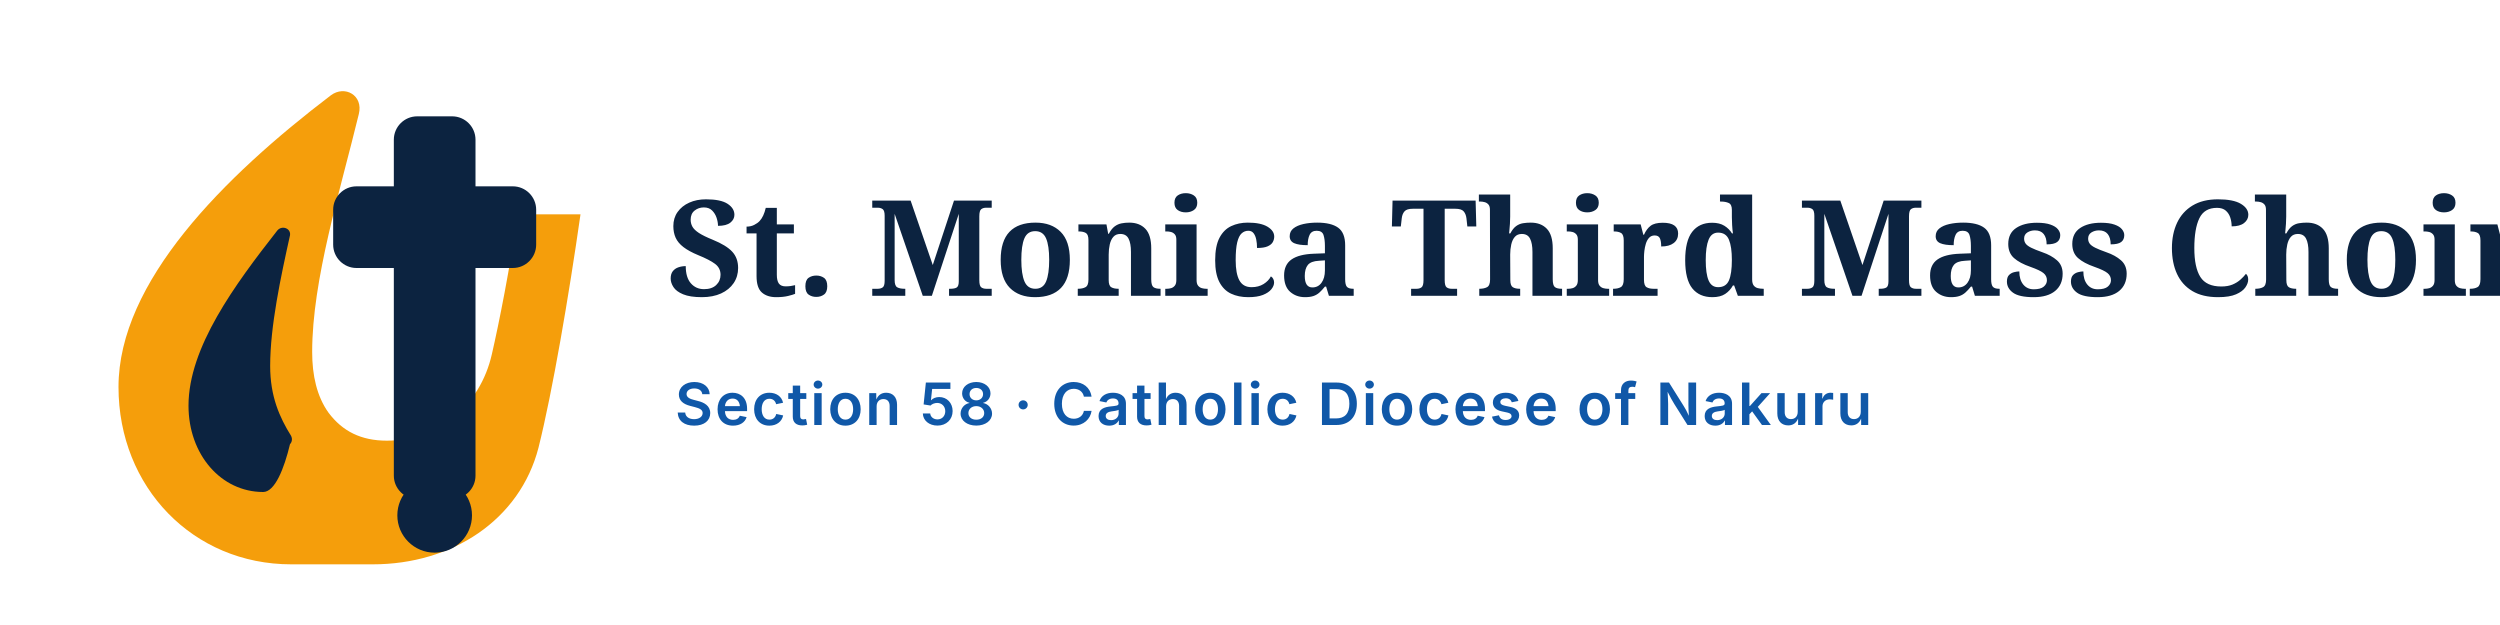
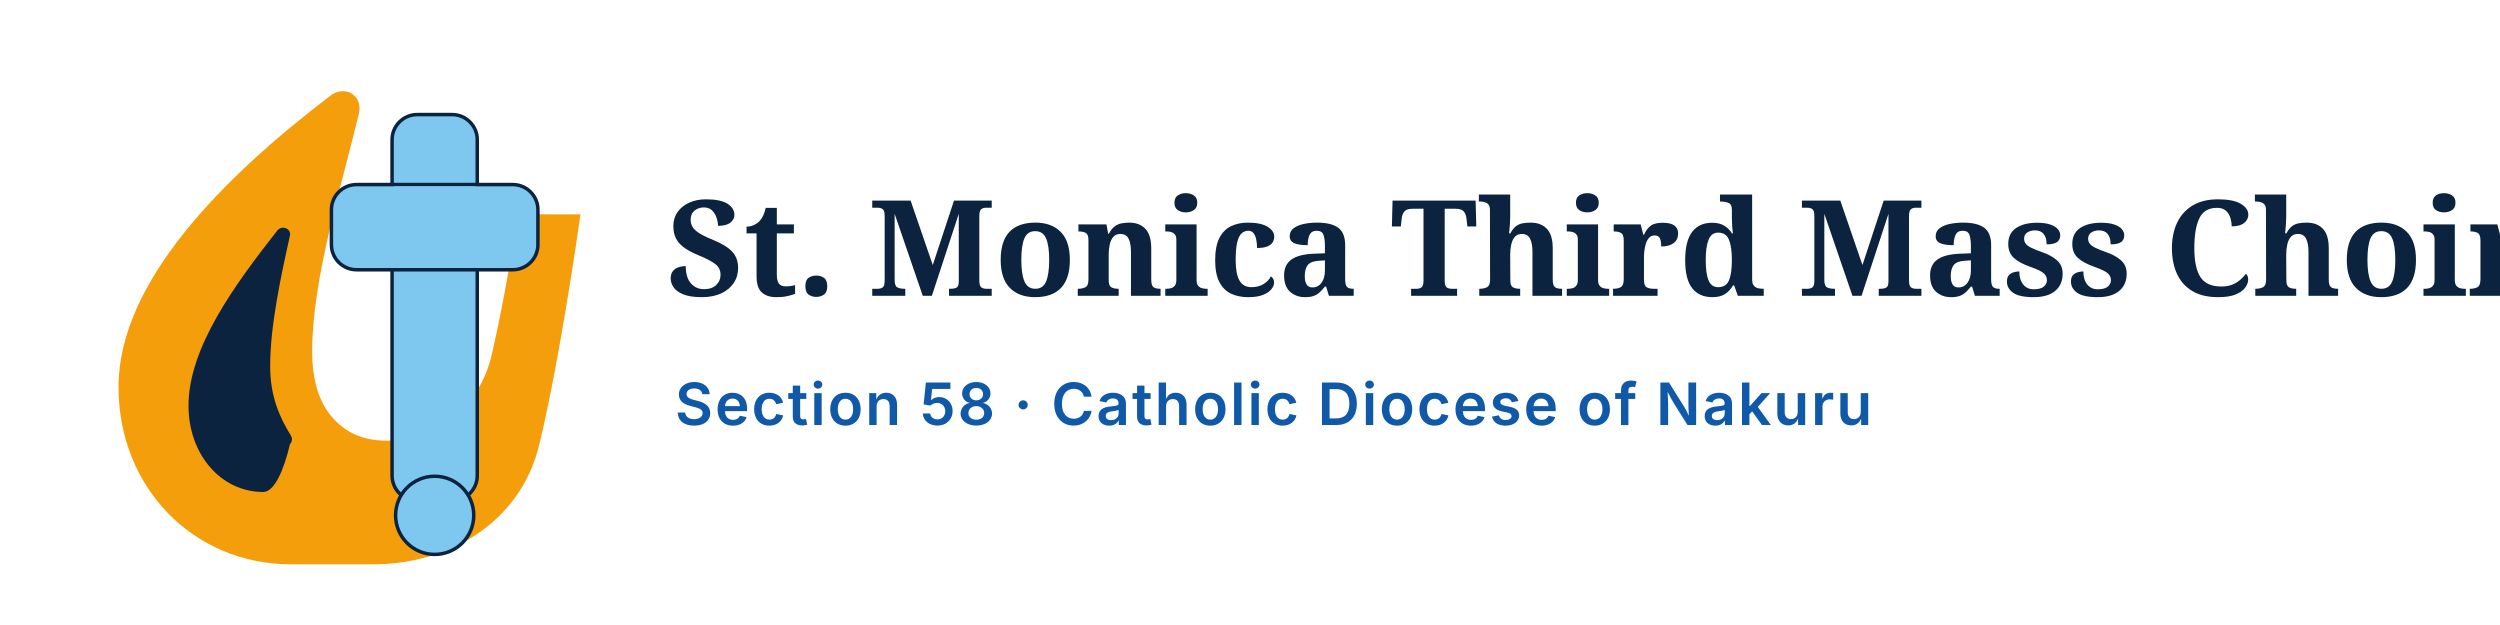
<svg xmlns="http://www.w3.org/2000/svg" viewBox="0 0 1200 300" width="1200" height="300">
  <g transform="translate(30, 20) scale(0.56)">
    <path d="M 196 448 C 112 448 48 382 48 296 C 48 206 138 116 230 46 C 242 37 258 46 254 62 C 238 128 214 204 214 266 C 214 286 218 304 228 318 C 240 334 256 342 278 342 C 322 342 358 312 368 268 C 374 242 384 192 390 148 L 444 148 C 434 218 420 300 408 348 C 392 410 334 448 266 448 C 240 448 216 448 196 448 Z" fill="#F59E0B" />
-     <path d="M 284 84 C 284 73 293 64 304 64 L 334 64 C 345 64 354 73 354 84 L 354 372 C 354 383 345 392 334 392 L 304 392 C 293 392 284 383 284 372 Z" fill="#0C2340" />
-     <path d="M 232 144 C 232 133 241 124 252 124 L 386 124 C 397 124 406 133 406 144 L 406 174 C 406 185 397 194 386 194 L 252 194 C 241 194 232 185 232 174 Z" fill="#0C2340" />
+     <path d="M 284 84 C 284 73 293 64 304 64 L 334 64 C 345 64 354 73 354 84 L 354 372 C 354 383 345 392 334 392 L 304 392 C 293 392 284 383 284 372 Z" fill="#7EC8F0" stroke="#0C2340" stroke-width="6" stroke-linejoin="round" paint-order="stroke fill" />
+     <path d="M 232 144 C 232 133 241 124 252 124 L 386 124 C 397 124 406 133 406 144 L 406 174 C 406 185 397 194 386 194 L 252 194 C 241 194 232 185 232 174 Z" fill="#7EC8F0" stroke="#0C2340" stroke-width="6" stroke-linejoin="round" paint-order="stroke fill" />
+     <rect x="284" y="124" width="70" height="50" fill="#7EC8F0" />
    <path d="M 172 386 C 136 386 108 354 108 312 C 108 262 148 208 184 162 C 188 157 196 160 195 166 C 187 202 178 244 178 278 C 178 304 186 322 196 338 C 197 340 197 343 195 345 C 190 366 182 386 172 386 Z" fill="#0C2340" />
-     <circle cx="319" cy="406" r="32" fill="#0C2340" />
+     <circle cx="319" cy="406" r="32" fill="#7EC8F0" stroke="#0C2340" stroke-width="6" paint-order="stroke fill" />
  </g>
  <text x="320" y="142" font-family="'EB Garamond', Garamond, 'Georgia', serif" font-size="64" font-weight="600" fill="#0C2340" letter-spacing="-0.5">
    St. Monica Third Mass Choir
  </text>
  <text x="324" y="204" font-family="'Source Sans 3', -apple-system, sans-serif" font-size="28" font-weight="600" fill="#1058A8" letter-spacing="1">
    Section 58 · Catholic Diocese of Nakuru
  </text>
</svg>
